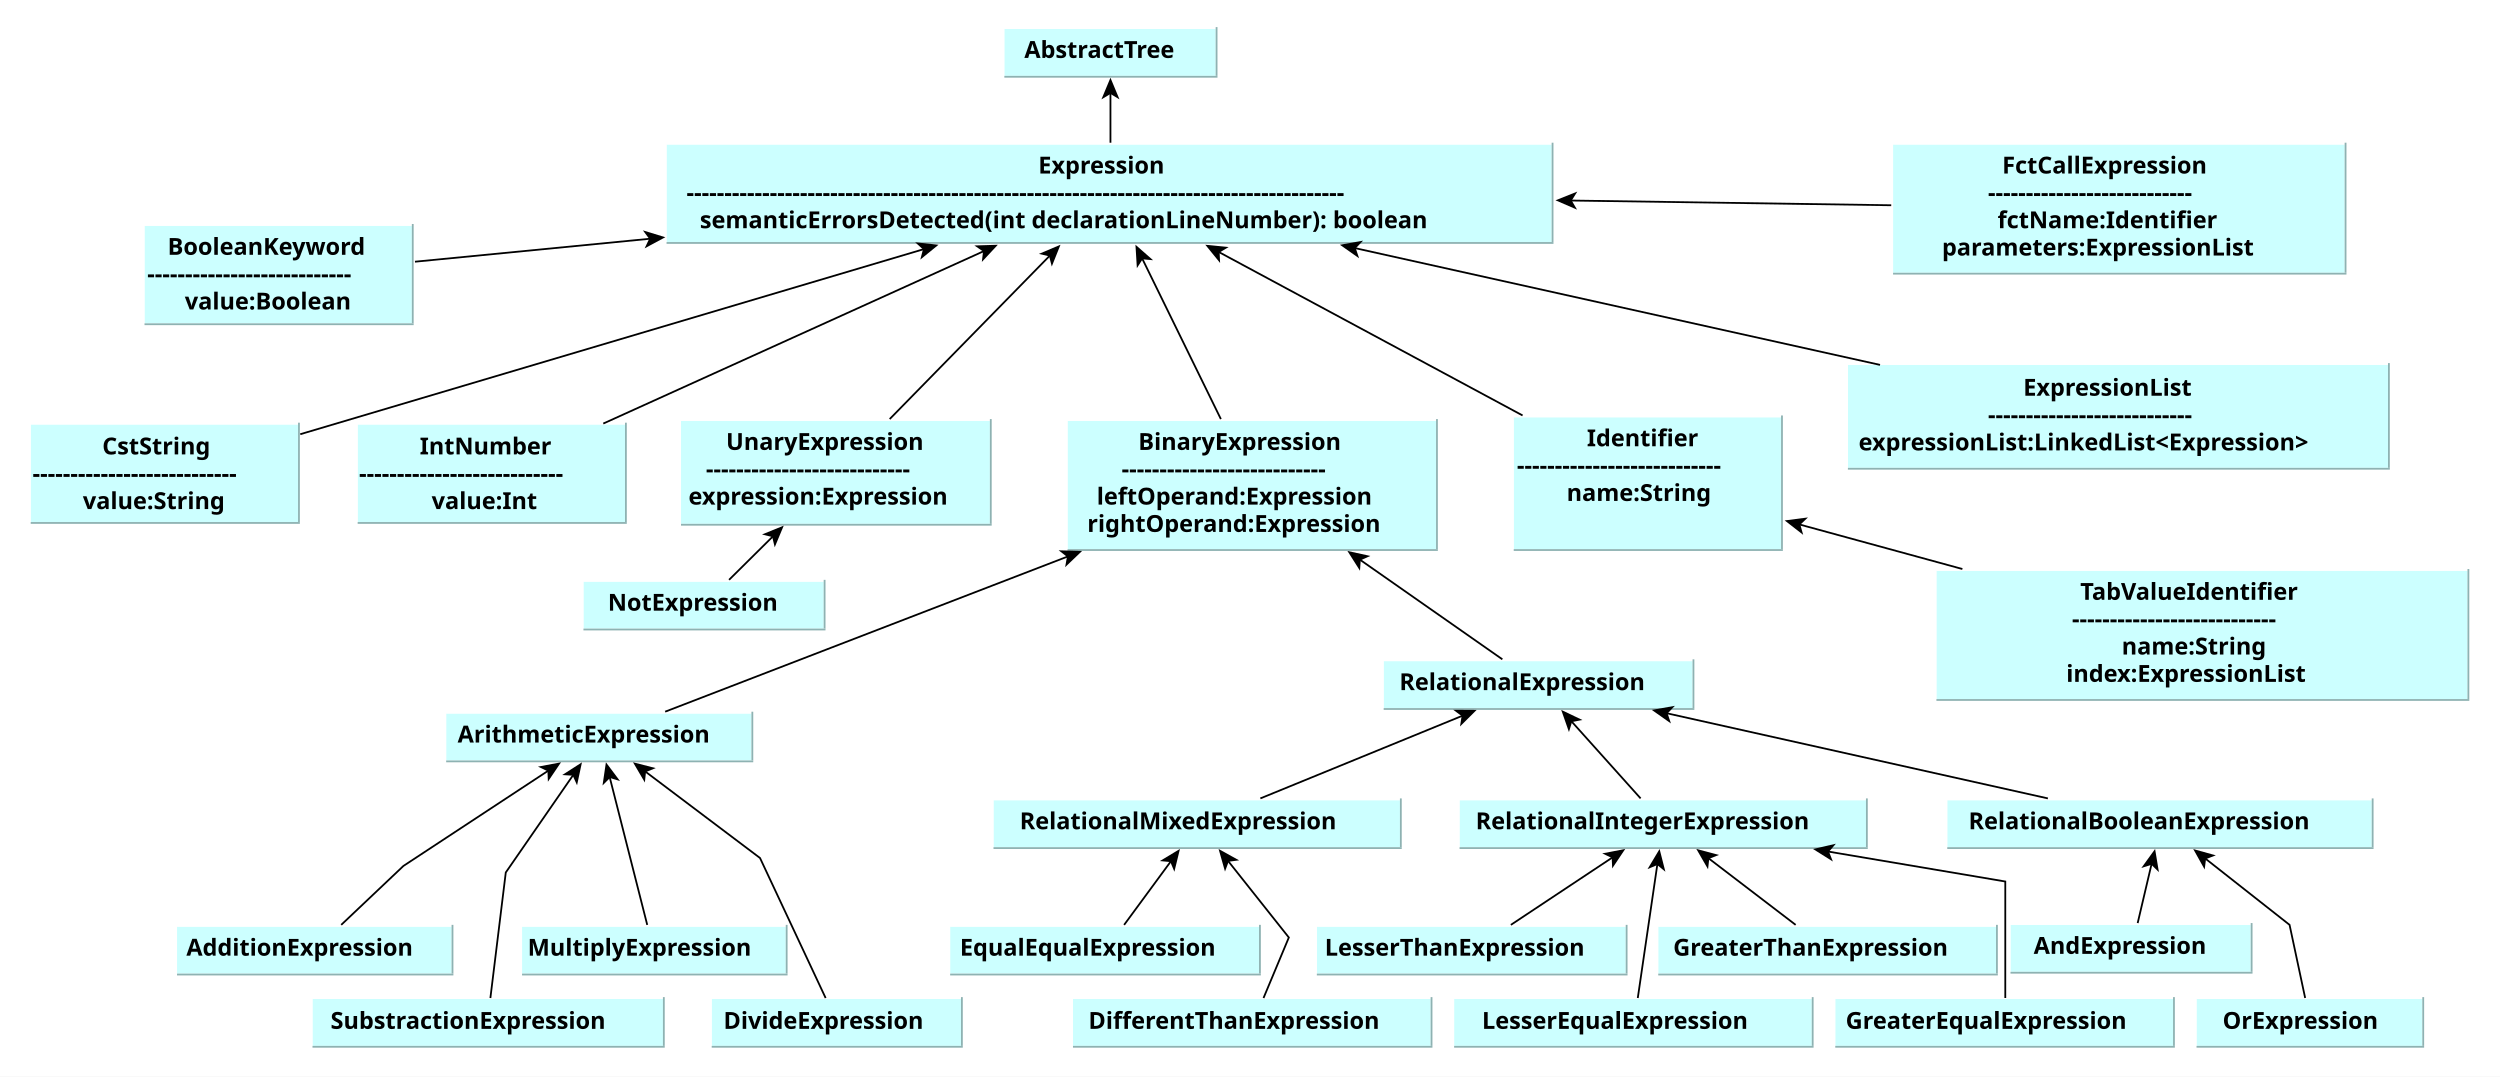
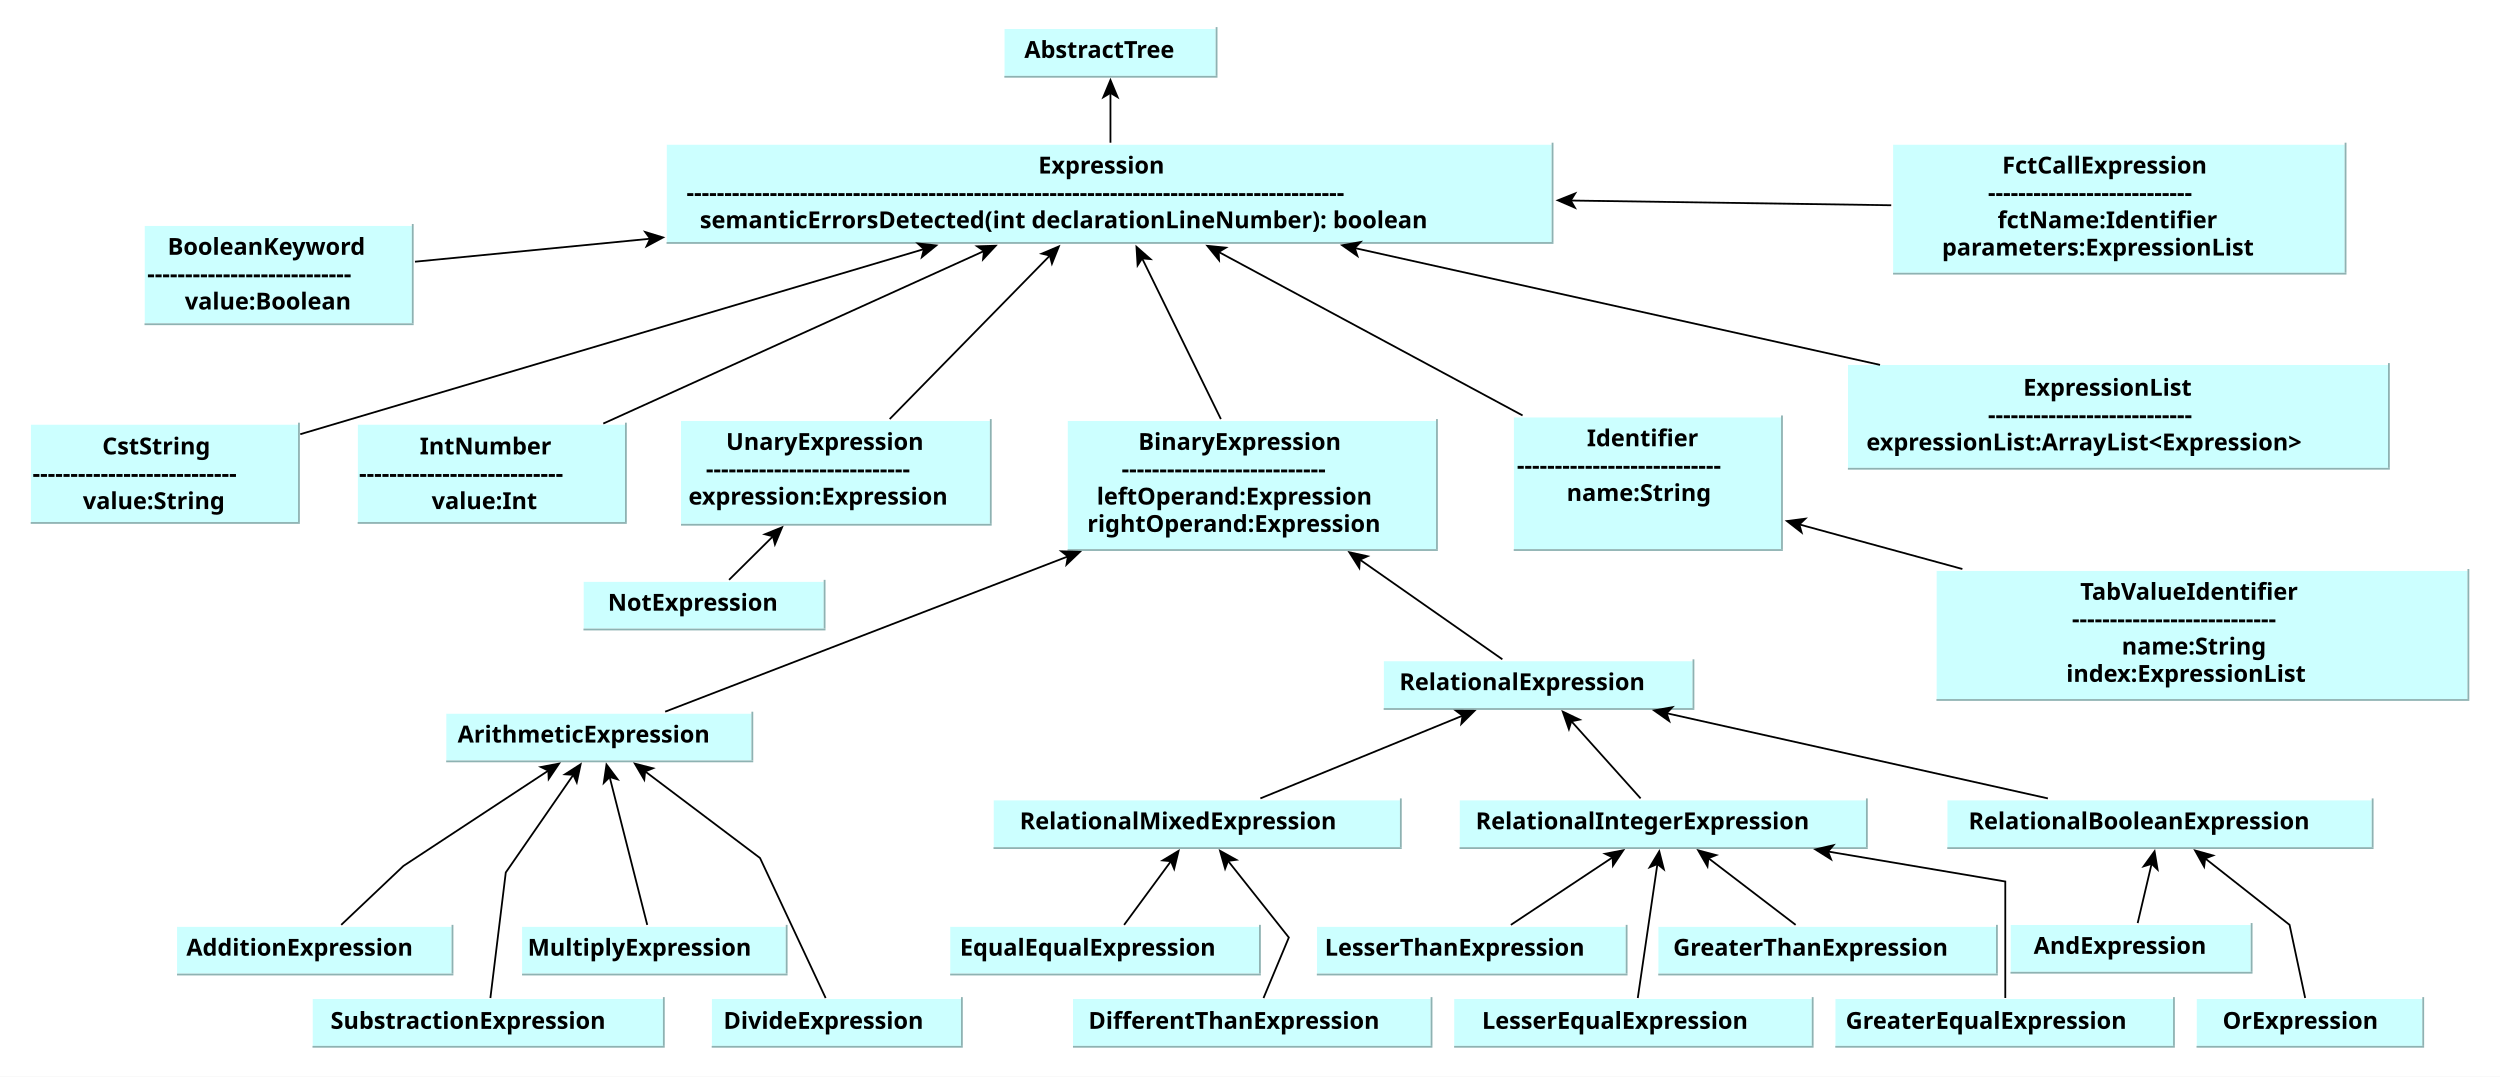
<svg xmlns="http://www.w3.org/2000/svg" fill-opacity="1" color-rendering="auto" color-interpolation="auto" text-rendering="auto" stroke="black" stroke-linecap="square" width="1384" stroke-miterlimit="10" shape-rendering="auto" stroke-opacity="1" fill="black" stroke-dasharray="none" font-weight="normal" stroke-width="1" height="596" font-family="'Dialog'" font-style="normal" stroke-linejoin="miter" font-size="12px" stroke-dashoffset="0" image-rendering="auto">
  <defs id="genericDefs" />
  <g>
    <defs id="defs1">
      <clipPath clipPathUnits="userSpaceOnUse" id="clipPath1">
        <path d="M0 0 L1384 0 L1384 596 L0 596 L0 0 Z" />
      </clipPath>
      <clipPath clipPathUnits="userSpaceOnUse" id="clipPath2">
        <path d="M-355 54 L1029 54 L1029 650 L-355 650 L-355 54 Z" />
      </clipPath>
      <clipPath clipPathUnits="userSpaceOnUse" id="clipPath3">
        <path d="M200 69 L200 97 L319 97 L319 69 Z" />
      </clipPath>
      <clipPath clipPathUnits="userSpaceOnUse" id="clipPath4">
        <path d="M13 133 L13 189 L505 189 L505 133 Z" />
      </clipPath>
      <clipPath clipPathUnits="userSpaceOnUse" id="clipPath5">
        <path d="M-158 288 L-158 344 L-8 344 L-8 288 Z" />
      </clipPath>
      <clipPath clipPathUnits="userSpaceOnUse" id="clipPath6">
        <path d="M-109 448 L-109 476 L62 476 L62 448 Z" />
      </clipPath>
      <clipPath clipPathUnits="userSpaceOnUse" id="clipPath7">
        <path d="M-258 566 L-258 594 L-104 594 L-104 566 Z" />
      </clipPath>
      <clipPath clipPathUnits="userSpaceOnUse" id="clipPath8">
        <path d="M-183 606 L-183 634 L13 634 L13 606 Z" />
      </clipPath>
      <clipPath clipPathUnits="userSpaceOnUse" id="clipPath9">
        <path d="M235 286 L235 359 L441 359 L441 286 Z" />
      </clipPath>
      <clipPath clipPathUnits="userSpaceOnUse" id="clipPath10">
        <path d="M482 284 L482 359 L632 359 L632 284 Z" />
      </clipPath>
      <clipPath clipPathUnits="userSpaceOnUse" id="clipPath11">
        <path d="M410 419 L410 447 L583 447 L583 419 Z" />
      </clipPath>
      <clipPath clipPathUnits="userSpaceOnUse" id="clipPath12">
        <path d="M-67 566 L-67 594 L81 594 L81 566 Z" />
      </clipPath>
      <clipPath clipPathUnits="userSpaceOnUse" id="clipPath13">
        <path d="M38 606 L38 634 L178 634 L178 606 Z" />
      </clipPath>
      <clipPath clipPathUnits="userSpaceOnUse" id="clipPath14">
        <path d="M170 566 L170 594 L343 594 L343 566 Z" />
      </clipPath>
      <clipPath clipPathUnits="userSpaceOnUse" id="clipPath15">
        <path d="M238 606 L238 634 L438 634 L438 606 Z" />
      </clipPath>
      <clipPath clipPathUnits="userSpaceOnUse" id="clipPath16">
        <path d="M373 566 L373 594 L546 594 L546 566 Z" />
      </clipPath>
      <clipPath clipPathUnits="userSpaceOnUse" id="clipPath17">
        <path d="M449 606 L449 634 L649 634 L649 606 Z" />
      </clipPath>
      <clipPath clipPathUnits="userSpaceOnUse" id="clipPath18">
        <path d="M562 566 L562 594 L751 594 L751 566 Z" />
      </clipPath>
      <clipPath clipPathUnits="userSpaceOnUse" id="clipPath19">
        <path d="M660 606 L660 634 L849 634 L849 606 Z" />
      </clipPath>
      <clipPath clipPathUnits="userSpaceOnUse" id="clipPath20">
        <path d="M21 286 L21 345 L194 345 L194 286 Z" />
      </clipPath>
      <clipPath clipPathUnits="userSpaceOnUse" id="clipPath21">
        <path d="M-33 375 L-33 403 L102 403 L102 375 Z" />
      </clipPath>
      <clipPath clipPathUnits="userSpaceOnUse" id="clipPath22">
        <path d="M757 565 L757 593 L892 593 L892 565 Z" />
      </clipPath>
      <clipPath clipPathUnits="userSpaceOnUse" id="clipPath23">
        <path d="M860 606 L860 634 L987 634 L987 606 Z" />
      </clipPath>
      <clipPath clipPathUnits="userSpaceOnUse" id="clipPath24">
        <path d="M-339 288 L-339 344 L-189 344 L-189 288 Z" />
      </clipPath>
      <clipPath clipPathUnits="userSpaceOnUse" id="clipPath25">
        <path d="M716 369 L716 442 L1012 442 L1012 369 Z" />
      </clipPath>
      <clipPath clipPathUnits="userSpaceOnUse" id="clipPath26">
        <path d="M667 255 L667 314 L968 314 L968 255 Z" />
      </clipPath>
      <clipPath clipPathUnits="userSpaceOnUse" id="clipPath27">
        <path d="M-276 178 L-276 234 L-126 234 L-126 178 Z" />
      </clipPath>
      <clipPath clipPathUnits="userSpaceOnUse" id="clipPath28">
        <path d="M692 133 L692 206 L944 206 L944 133 Z" />
      </clipPath>
      <clipPath clipPathUnits="userSpaceOnUse" id="clipPath29">
        <path d="M452 496 L452 524 L679 524 L679 496 Z" />
      </clipPath>
      <clipPath clipPathUnits="userSpaceOnUse" id="clipPath30">
        <path d="M194 496 L194 524 L421 524 L421 496 Z" />
      </clipPath>
      <clipPath clipPathUnits="userSpaceOnUse" id="clipPath31">
        <path d="M722 496 L722 524 L959 524 L959 496 Z" />
      </clipPath>
    </defs>
    <g fill="white" text-rendering="geometricPrecision" shape-rendering="geometricPrecision" transform="translate(355,-54)" stroke="white">
      <rect x="-355" width="1384" height="596" y="54" clip-path="url(#clipPath2)" stroke="none" />
    </g>
    <g fill="rgb(204,255,255)" text-rendering="geometricPrecision" shape-rendering="geometricPrecision" transform="matrix(1,0,0,1,355,-54)" stroke="rgb(204,255,255)">
      <rect x="201" width="117" height="26" y="70" clip-path="url(#clipPath2)" stroke="none" />
      <rect x="200" y="69" clip-path="url(#clipPath2)" fill="white" width="1" height="28" stroke="none" />
      <rect x="201" y="69" clip-path="url(#clipPath2)" fill="white" width="117" height="1" stroke="none" />
      <rect x="201" y="96" clip-path="url(#clipPath2)" fill="rgb(142,178,178)" width="118" height="1" stroke="none" />
      <rect x="318" y="69" clip-path="url(#clipPath2)" fill="rgb(142,178,178)" width="1" height="27" stroke="none" />
    </g>
    <g font-size="13px" stroke-linecap="butt" transform="matrix(1,0,0,1,355,-54)" text-rendering="geometricPrecision" font-family="sans-serif" shape-rendering="geometricPrecision" font-weight="bold" stroke-miterlimit="1.45">
      <text x="212.082" xml:space="preserve" y="86.067" clip-path="url(#clipPath3)" stroke="none">AbstractTree</text>
    </g>
    <g fill="rgb(204,255,255)" text-rendering="geometricPrecision" shape-rendering="geometricPrecision" transform="matrix(1,0,0,1,355,-54)" stroke="rgb(204,255,255)">
      <rect x="14" width="490" height="54" y="134" clip-path="url(#clipPath2)" stroke="none" />
      <rect x="13" y="133" clip-path="url(#clipPath2)" fill="white" width="1" height="56" stroke="none" />
      <rect x="14" y="133" clip-path="url(#clipPath2)" fill="white" width="490" height="1" stroke="none" />
      <rect x="14" y="188" clip-path="url(#clipPath2)" fill="rgb(142,178,178)" width="491" height="1" stroke="none" />
      <rect x="504" y="133" clip-path="url(#clipPath2)" fill="rgb(142,178,178)" width="1" height="55" stroke="none" />
    </g>
    <g font-size="13px" stroke-linecap="butt" transform="matrix(1,0,0,1,355,-54)" text-rendering="geometricPrecision" font-family="sans-serif" shape-rendering="geometricPrecision" font-weight="bold" stroke-miterlimit="1.45">
      <text x="219.792" xml:space="preserve" y="150.067" clip-path="url(#clipPath4)" stroke="none">Expression</text>
      <text x="25.045" xml:space="preserve" y="165.2" clip-path="url(#clipPath4)" stroke="none">---------------------------------------------------------------------------------------</text>
      <text x="32.44" xml:space="preserve" y="180.333" clip-path="url(#clipPath4)" stroke="none">semanticErrorsDetected(int declarationLineNumber): boolean</text>
    </g>
    <g fill="rgb(204,255,255)" text-rendering="geometricPrecision" shape-rendering="geometricPrecision" transform="matrix(1,0,0,1,355,-54)" stroke="rgb(204,255,255)">
      <rect x="-157" width="148" height="54" y="289" clip-path="url(#clipPath2)" stroke="none" />
      <rect x="-158" y="288" clip-path="url(#clipPath2)" fill="white" width="1" height="56" stroke="none" />
      <rect x="-157" y="288" clip-path="url(#clipPath2)" fill="white" width="148" height="1" stroke="none" />
      <rect x="-157" y="343" clip-path="url(#clipPath2)" fill="rgb(142,178,178)" width="149" height="1" stroke="none" />
      <rect x="-9" y="288" clip-path="url(#clipPath2)" fill="rgb(142,178,178)" width="1" height="55" stroke="none" />
    </g>
    <g font-size="13px" stroke-linecap="butt" transform="matrix(1,0,0,1,355,-54)" text-rendering="geometricPrecision" font-family="sans-serif" shape-rendering="geometricPrecision" font-weight="bold" stroke-miterlimit="1.45">
      <text x="-122.655" xml:space="preserve" y="305.567" clip-path="url(#clipPath5)" stroke="none">IntNumber</text>
      <text x="-156.234" xml:space="preserve" y="320.7" clip-path="url(#clipPath5)" stroke="none">---------------------------</text>
      <text x="-116.035" xml:space="preserve" y="335.832" clip-path="url(#clipPath5)" stroke="none">value:Int</text>
    </g>
    <g fill="rgb(204,255,255)" text-rendering="geometricPrecision" shape-rendering="geometricPrecision" transform="matrix(1,0,0,1,355,-54)" stroke="rgb(204,255,255)">
      <rect x="-108" width="169" height="26" y="449" clip-path="url(#clipPath2)" stroke="none" />
      <rect x="-109" y="448" clip-path="url(#clipPath2)" fill="white" width="1" height="28" stroke="none" />
      <rect x="-108" y="448" clip-path="url(#clipPath2)" fill="white" width="169" height="1" stroke="none" />
      <rect x="-108" y="475" clip-path="url(#clipPath2)" fill="rgb(142,178,178)" width="170" height="1" stroke="none" />
      <rect x="61" y="448" clip-path="url(#clipPath2)" fill="rgb(142,178,178)" width="1" height="27" stroke="none" />
    </g>
    <g font-size="13px" stroke-linecap="butt" transform="matrix(1,0,0,1,355,-54)" text-rendering="geometricPrecision" font-family="sans-serif" shape-rendering="geometricPrecision" font-weight="bold" stroke-miterlimit="1.45">
      <text x="-101.652" xml:space="preserve" y="465.067" clip-path="url(#clipPath6)" stroke="none">ArithmeticExpression</text>
    </g>
    <g fill="rgb(204,255,255)" text-rendering="geometricPrecision" shape-rendering="geometricPrecision" transform="matrix(1,0,0,1,355,-54)" stroke="rgb(204,255,255)">
      <rect x="-257" width="152" height="26" y="567" clip-path="url(#clipPath2)" stroke="none" />
      <rect x="-258" y="566" clip-path="url(#clipPath2)" fill="white" width="1" height="28" stroke="none" />
      <rect x="-257" y="566" clip-path="url(#clipPath2)" fill="white" width="152" height="1" stroke="none" />
      <rect x="-257" y="593" clip-path="url(#clipPath2)" fill="rgb(142,178,178)" width="153" height="1" stroke="none" />
      <rect x="-105" y="566" clip-path="url(#clipPath2)" fill="rgb(142,178,178)" width="1" height="27" stroke="none" />
    </g>
    <g font-size="13px" stroke-linecap="butt" transform="matrix(1,0,0,1,355,-54)" text-rendering="geometricPrecision" font-family="sans-serif" shape-rendering="geometricPrecision" font-weight="bold" stroke-miterlimit="1.45">
      <text x="-251.831" xml:space="preserve" y="583.067" clip-path="url(#clipPath7)" stroke="none">AdditionExpression</text>
    </g>
    <g fill="rgb(204,255,255)" text-rendering="geometricPrecision" shape-rendering="geometricPrecision" transform="matrix(1,0,0,1,355,-54)" stroke="rgb(204,255,255)">
      <rect x="-182" width="194" height="26" y="607" clip-path="url(#clipPath2)" stroke="none" />
      <rect x="-183" y="606" clip-path="url(#clipPath2)" fill="white" width="1" height="28" stroke="none" />
      <rect x="-182" y="606" clip-path="url(#clipPath2)" fill="white" width="194" height="1" stroke="none" />
      <rect x="-182" y="633" clip-path="url(#clipPath2)" fill="rgb(142,178,178)" width="195" height="1" stroke="none" />
      <rect x="12" y="606" clip-path="url(#clipPath2)" fill="rgb(142,178,178)" width="1" height="27" stroke="none" />
    </g>
    <g font-size="13px" stroke-linecap="butt" transform="matrix(1,0,0,1,355,-54)" text-rendering="geometricPrecision" font-family="sans-serif" shape-rendering="geometricPrecision" font-weight="bold" stroke-miterlimit="1.45">
      <text x="-172.009" xml:space="preserve" y="623.567" clip-path="url(#clipPath8)" stroke="none">SubstractionExpression</text>
    </g>
    <g fill="rgb(204,255,255)" text-rendering="geometricPrecision" shape-rendering="geometricPrecision" transform="matrix(1,0,0,1,355,-54)" stroke="rgb(204,255,255)">
      <rect x="236" width="204" height="71" y="287" clip-path="url(#clipPath2)" stroke="none" />
      <rect x="235" y="286" clip-path="url(#clipPath2)" fill="white" width="1" height="73" stroke="none" />
      <rect x="236" y="286" clip-path="url(#clipPath2)" fill="white" width="204" height="1" stroke="none" />
      <rect x="236" y="358" clip-path="url(#clipPath2)" fill="rgb(142,178,178)" width="205" height="1" stroke="none" />
      <rect x="440" y="286" clip-path="url(#clipPath2)" fill="rgb(142,178,178)" width="1" height="72" stroke="none" />
    </g>
    <g font-size="13px" stroke-linecap="butt" transform="matrix(1,0,0,1,355,-54)" text-rendering="geometricPrecision" font-family="sans-serif" shape-rendering="geometricPrecision" font-weight="bold" stroke-miterlimit="1.45">
      <text x="275.153" xml:space="preserve" y="303.067" clip-path="url(#clipPath9)" stroke="none">BinaryExpression</text>
      <text x="265.911" xml:space="preserve" y="318.2" clip-path="url(#clipPath9)" stroke="none">---------------------------</text>
      <text x="252.162" xml:space="preserve" y="333.332" clip-path="url(#clipPath9)" stroke="none">leftOperand:Expression</text>
      <text x="246.912" xml:space="preserve" y="348.465" clip-path="url(#clipPath9)" stroke="none">rightOperand:Expression</text>
    </g>
    <g fill="rgb(204,255,255)" text-rendering="geometricPrecision" shape-rendering="geometricPrecision" transform="matrix(1,0,0,1,355,-54)" stroke="rgb(204,255,255)">
      <rect x="483" width="148" height="73" y="285" clip-path="url(#clipPath2)" stroke="none" />
      <rect x="482" y="284" clip-path="url(#clipPath2)" fill="white" width="1" height="75" stroke="none" />
      <rect x="483" y="284" clip-path="url(#clipPath2)" fill="white" width="148" height="1" stroke="none" />
      <rect x="483" y="358" clip-path="url(#clipPath2)" fill="rgb(142,178,178)" width="149" height="1" stroke="none" />
      <rect x="631" y="284" clip-path="url(#clipPath2)" fill="rgb(142,178,178)" width="1" height="74" stroke="none" />
    </g>
    <g font-size="13px" stroke-linecap="butt" transform="matrix(1,0,0,1,355,-54)" text-rendering="geometricPrecision" font-family="sans-serif" shape-rendering="geometricPrecision" font-weight="bold" stroke-miterlimit="1.45">
      <text x="523.483" xml:space="preserve" y="301.067" clip-path="url(#clipPath10)" stroke="none">Identifier</text>
      <text x="484.756" xml:space="preserve" y="316.2" clip-path="url(#clipPath10)" stroke="none">---------------------------</text>
      <text x="512.298" xml:space="preserve" y="331.332" clip-path="url(#clipPath10)" stroke="none">name:String</text>
    </g>
    <g fill="rgb(204,255,255)" text-rendering="geometricPrecision" shape-rendering="geometricPrecision" transform="matrix(1,0,0,1,355,-54)" stroke="rgb(204,255,255)">
      <rect x="411" width="171" height="26" y="420" clip-path="url(#clipPath2)" stroke="none" />
      <rect x="410" y="419" clip-path="url(#clipPath2)" fill="white" width="1" height="28" stroke="none" />
      <rect x="411" y="419" clip-path="url(#clipPath2)" fill="white" width="171" height="1" stroke="none" />
      <rect x="411" y="446" clip-path="url(#clipPath2)" fill="rgb(142,178,178)" width="172" height="1" stroke="none" />
      <rect x="582" y="419" clip-path="url(#clipPath2)" fill="rgb(142,178,178)" width="1" height="27" stroke="none" />
    </g>
    <g font-size="13px" stroke-linecap="butt" transform="matrix(1,0,0,1,355,-54)" text-rendering="geometricPrecision" font-family="sans-serif" shape-rendering="geometricPrecision" font-weight="bold" stroke-miterlimit="1.45">
      <text x="419.696" xml:space="preserve" y="436.067" clip-path="url(#clipPath11)" stroke="none">RelationalExpression</text>
    </g>
    <g fill="rgb(204,255,255)" text-rendering="geometricPrecision" shape-rendering="geometricPrecision" transform="matrix(1,0,0,1,355,-54)" stroke="rgb(204,255,255)">
      <rect x="-66" width="146" height="26" y="567" clip-path="url(#clipPath2)" stroke="none" />
      <rect x="-67" y="566" clip-path="url(#clipPath2)" fill="white" width="1" height="28" stroke="none" />
      <rect x="-66" y="566" clip-path="url(#clipPath2)" fill="white" width="146" height="1" stroke="none" />
      <rect x="-66" y="593" clip-path="url(#clipPath2)" fill="rgb(142,178,178)" width="147" height="1" stroke="none" />
      <rect x="80" y="566" clip-path="url(#clipPath2)" fill="rgb(142,178,178)" width="1" height="27" stroke="none" />
    </g>
    <g font-size="13px" stroke-linecap="butt" transform="matrix(1,0,0,1,355,-54)" text-rendering="geometricPrecision" font-family="sans-serif" shape-rendering="geometricPrecision" font-weight="bold" stroke-miterlimit="1.45">
      <text x="-62.868" xml:space="preserve" y="583.067" clip-path="url(#clipPath12)" stroke="none">MultiplyExpression</text>
    </g>
    <g fill="rgb(204,255,255)" text-rendering="geometricPrecision" shape-rendering="geometricPrecision" transform="matrix(1,0,0,1,355,-54)" stroke="rgb(204,255,255)">
      <rect x="39" width="138" height="26" y="607" clip-path="url(#clipPath2)" stroke="none" />
      <rect x="38" y="606" clip-path="url(#clipPath2)" fill="white" width="1" height="28" stroke="none" />
      <rect x="39" y="606" clip-path="url(#clipPath2)" fill="white" width="138" height="1" stroke="none" />
      <rect x="39" y="633" clip-path="url(#clipPath2)" fill="rgb(142,178,178)" width="139" height="1" stroke="none" />
      <rect x="177" y="606" clip-path="url(#clipPath2)" fill="rgb(142,178,178)" width="1" height="27" stroke="none" />
    </g>
    <g font-size="13px" stroke-linecap="butt" transform="matrix(1,0,0,1,355,-54)" text-rendering="geometricPrecision" font-family="sans-serif" shape-rendering="geometricPrecision" font-weight="bold" stroke-miterlimit="1.45">
      <text x="45.522" xml:space="preserve" y="623.567" clip-path="url(#clipPath13)" stroke="none">DivideExpression</text>
    </g>
    <g fill="rgb(204,255,255)" text-rendering="geometricPrecision" shape-rendering="geometricPrecision" transform="matrix(1,0,0,1,355,-54)" stroke="rgb(204,255,255)">
      <rect x="171" width="171" height="26" y="567" clip-path="url(#clipPath2)" stroke="none" />
      <rect x="170" y="566" clip-path="url(#clipPath2)" fill="white" width="1" height="28" stroke="none" />
      <rect x="171" y="566" clip-path="url(#clipPath2)" fill="white" width="171" height="1" stroke="none" />
      <rect x="171" y="593" clip-path="url(#clipPath2)" fill="rgb(142,178,178)" width="172" height="1" stroke="none" />
      <rect x="342" y="566" clip-path="url(#clipPath2)" fill="rgb(142,178,178)" width="1" height="27" stroke="none" />
    </g>
    <g font-size="13px" stroke-linecap="butt" transform="matrix(1,0,0,1,355,-54)" text-rendering="geometricPrecision" font-family="sans-serif" shape-rendering="geometricPrecision" font-weight="bold" stroke-miterlimit="1.45">
      <text x="176.397" xml:space="preserve" y="583.067" clip-path="url(#clipPath14)" stroke="none">EqualEqualExpression</text>
    </g>
    <g fill="rgb(204,255,255)" text-rendering="geometricPrecision" shape-rendering="geometricPrecision" transform="matrix(1,0,0,1,355,-54)" stroke="rgb(204,255,255)">
      <rect x="239" width="198" height="26" y="607" clip-path="url(#clipPath2)" stroke="none" />
      <rect x="238" y="606" clip-path="url(#clipPath2)" fill="white" width="1" height="28" stroke="none" />
      <rect x="239" y="606" clip-path="url(#clipPath2)" fill="white" width="198" height="1" stroke="none" />
      <rect x="239" y="633" clip-path="url(#clipPath2)" fill="rgb(142,178,178)" width="199" height="1" stroke="none" />
      <rect x="437" y="606" clip-path="url(#clipPath2)" fill="rgb(142,178,178)" width="1" height="27" stroke="none" />
    </g>
    <g font-size="13px" stroke-linecap="butt" transform="matrix(1,0,0,1,355,-54)" text-rendering="geometricPrecision" font-family="sans-serif" shape-rendering="geometricPrecision" font-weight="bold" stroke-miterlimit="1.45">
      <text x="247.555" xml:space="preserve" y="623.567" clip-path="url(#clipPath15)" stroke="none">DifferentThanExpression</text>
    </g>
    <g fill="rgb(204,255,255)" text-rendering="geometricPrecision" shape-rendering="geometricPrecision" transform="matrix(1,0,0,1,355,-54)" stroke="rgb(204,255,255)">
      <rect x="374" width="171" height="26" y="567" clip-path="url(#clipPath2)" stroke="none" />
      <rect x="373" y="566" clip-path="url(#clipPath2)" fill="white" width="1" height="28" stroke="none" />
      <rect x="374" y="566" clip-path="url(#clipPath2)" fill="white" width="171" height="1" stroke="none" />
      <rect x="374" y="593" clip-path="url(#clipPath2)" fill="rgb(142,178,178)" width="172" height="1" stroke="none" />
      <rect x="545" y="566" clip-path="url(#clipPath2)" fill="rgb(142,178,178)" width="1" height="27" stroke="none" />
    </g>
    <g font-size="13px" stroke-linecap="butt" transform="matrix(1,0,0,1,355,-54)" text-rendering="geometricPrecision" font-family="sans-serif" shape-rendering="geometricPrecision" font-weight="bold" stroke-miterlimit="1.45">
      <text x="378.389" xml:space="preserve" y="583.067" clip-path="url(#clipPath16)" stroke="none">LesserThanExpression</text>
    </g>
    <g fill="rgb(204,255,255)" text-rendering="geometricPrecision" shape-rendering="geometricPrecision" transform="matrix(1,0,0,1,355,-54)" stroke="rgb(204,255,255)">
      <rect x="450" width="198" height="26" y="607" clip-path="url(#clipPath2)" stroke="none" />
      <rect x="449" y="606" clip-path="url(#clipPath2)" fill="white" width="1" height="28" stroke="none" />
      <rect x="450" y="606" clip-path="url(#clipPath2)" fill="white" width="198" height="1" stroke="none" />
      <rect x="450" y="633" clip-path="url(#clipPath2)" fill="rgb(142,178,178)" width="199" height="1" stroke="none" />
      <rect x="648" y="606" clip-path="url(#clipPath2)" fill="rgb(142,178,178)" width="1" height="27" stroke="none" />
    </g>
    <g font-size="13px" stroke-linecap="butt" transform="matrix(1,0,0,1,355,-54)" text-rendering="geometricPrecision" font-family="sans-serif" shape-rendering="geometricPrecision" font-weight="bold" stroke-miterlimit="1.45">
      <text x="465.43" xml:space="preserve" y="623.567" clip-path="url(#clipPath17)" stroke="none">LesserEqualExpression</text>
    </g>
    <g fill="rgb(204,255,255)" text-rendering="geometricPrecision" shape-rendering="geometricPrecision" transform="matrix(1,0,0,1,355,-54)" stroke="rgb(204,255,255)">
      <rect x="563" width="187" height="26" y="567" clip-path="url(#clipPath2)" stroke="none" />
      <rect x="562" y="566" clip-path="url(#clipPath2)" fill="white" width="1" height="28" stroke="none" />
      <rect x="563" y="566" clip-path="url(#clipPath2)" fill="white" width="187" height="1" stroke="none" />
      <rect x="563" y="593" clip-path="url(#clipPath2)" fill="rgb(142,178,178)" width="188" height="1" stroke="none" />
      <rect x="750" y="566" clip-path="url(#clipPath2)" fill="rgb(142,178,178)" width="1" height="27" stroke="none" />
    </g>
    <g font-size="13px" stroke-linecap="butt" transform="matrix(1,0,0,1,355,-54)" text-rendering="geometricPrecision" font-family="sans-serif" shape-rendering="geometricPrecision" font-weight="bold" stroke-miterlimit="1.45">
      <text x="571.285" xml:space="preserve" y="583.067" clip-path="url(#clipPath18)" stroke="none">GreaterThanExpression</text>
    </g>
    <g fill="rgb(204,255,255)" text-rendering="geometricPrecision" shape-rendering="geometricPrecision" transform="matrix(1,0,0,1,355,-54)" stroke="rgb(204,255,255)">
      <rect x="661" width="187" height="26" y="607" clip-path="url(#clipPath2)" stroke="none" />
      <rect x="660" y="606" clip-path="url(#clipPath2)" fill="white" width="1" height="28" stroke="none" />
      <rect x="661" y="606" clip-path="url(#clipPath2)" fill="white" width="187" height="1" stroke="none" />
      <rect x="661" y="633" clip-path="url(#clipPath2)" fill="rgb(142,178,178)" width="188" height="1" stroke="none" />
      <rect x="848" y="606" clip-path="url(#clipPath2)" fill="rgb(142,178,178)" width="1" height="27" stroke="none" />
    </g>
    <g font-size="13px" stroke-linecap="butt" transform="matrix(1,0,0,1,355,-54)" text-rendering="geometricPrecision" font-family="sans-serif" shape-rendering="geometricPrecision" font-weight="bold" stroke-miterlimit="1.45">
      <text x="666.775" xml:space="preserve" y="623.567" clip-path="url(#clipPath19)" stroke="none">GreaterEqualExpression</text>
    </g>
    <g fill="rgb(204,255,255)" text-rendering="geometricPrecision" shape-rendering="geometricPrecision" transform="matrix(1,0,0,1,355,-54)" stroke="rgb(204,255,255)">
      <rect x="22" width="171" height="57" y="287" clip-path="url(#clipPath2)" stroke="none" />
      <rect x="21" y="286" clip-path="url(#clipPath2)" fill="white" width="1" height="59" stroke="none" />
      <rect x="22" y="286" clip-path="url(#clipPath2)" fill="white" width="171" height="1" stroke="none" />
      <rect x="22" y="344" clip-path="url(#clipPath2)" fill="rgb(142,178,178)" width="172" height="1" stroke="none" />
      <rect x="193" y="286" clip-path="url(#clipPath2)" fill="rgb(142,178,178)" width="1" height="58" stroke="none" />
    </g>
    <g font-size="13px" stroke-linecap="butt" transform="matrix(1,0,0,1,355,-54)" text-rendering="geometricPrecision" font-family="sans-serif" shape-rendering="geometricPrecision" font-weight="bold" stroke-miterlimit="1.45">
      <text x="46.937" xml:space="preserve" y="303.067" clip-path="url(#clipPath20)" stroke="none">UnaryExpression</text>
      <text x="35.791" xml:space="preserve" y="318.2" clip-path="url(#clipPath20)" stroke="none">---------------------------</text>
      <text x="26.145" xml:space="preserve" y="333.332" clip-path="url(#clipPath20)" stroke="none">expression:Expression</text>
    </g>
    <g fill="rgb(204,255,255)" text-rendering="geometricPrecision" shape-rendering="geometricPrecision" transform="matrix(1,0,0,1,355,-54)" stroke="rgb(204,255,255)">
      <rect x="-32" width="133" height="26" y="376" clip-path="url(#clipPath2)" stroke="none" />
      <rect x="-33" y="375" clip-path="url(#clipPath2)" fill="white" width="1" height="28" stroke="none" />
      <rect x="-32" y="375" clip-path="url(#clipPath2)" fill="white" width="133" height="1" stroke="none" />
      <rect x="-32" y="402" clip-path="url(#clipPath2)" fill="rgb(142,178,178)" width="134" height="1" stroke="none" />
      <rect x="101" y="375" clip-path="url(#clipPath2)" fill="rgb(142,178,178)" width="1" height="27" stroke="none" />
    </g>
    <g font-size="13px" stroke-linecap="butt" transform="matrix(1,0,0,1,355,-54)" text-rendering="geometricPrecision" font-family="sans-serif" shape-rendering="geometricPrecision" font-weight="bold" stroke-miterlimit="1.45">
      <text x="-18.496" xml:space="preserve" y="392.067" clip-path="url(#clipPath21)" stroke="none">NotExpression</text>
    </g>
    <g fill="rgb(204,255,255)" text-rendering="geometricPrecision" shape-rendering="geometricPrecision" transform="matrix(1,0,0,1,355,-54)" stroke="rgb(204,255,255)">
      <rect x="758" width="133" height="26" y="566" clip-path="url(#clipPath2)" stroke="none" />
      <rect x="757" y="565" clip-path="url(#clipPath2)" fill="white" width="1" height="28" stroke="none" />
      <rect x="758" y="565" clip-path="url(#clipPath2)" fill="white" width="133" height="1" stroke="none" />
      <rect x="758" y="592" clip-path="url(#clipPath2)" fill="rgb(142,178,178)" width="134" height="1" stroke="none" />
      <rect x="891" y="565" clip-path="url(#clipPath2)" fill="rgb(142,178,178)" width="1" height="27" stroke="none" />
    </g>
    <g font-size="13px" stroke-linecap="butt" transform="matrix(1,0,0,1,355,-54)" text-rendering="geometricPrecision" font-family="sans-serif" shape-rendering="geometricPrecision" font-weight="bold" stroke-miterlimit="1.45">
      <text x="770.856" xml:space="preserve" y="582.067" clip-path="url(#clipPath22)" stroke="none">AndExpression</text>
    </g>
    <g fill="rgb(204,255,255)" text-rendering="geometricPrecision" shape-rendering="geometricPrecision" transform="matrix(1,0,0,1,355,-54)" stroke="rgb(204,255,255)">
      <rect x="861" width="125" height="26" y="607" clip-path="url(#clipPath2)" stroke="none" />
      <rect x="860" y="606" clip-path="url(#clipPath2)" fill="white" width="1" height="28" stroke="none" />
      <rect x="861" y="606" clip-path="url(#clipPath2)" fill="white" width="125" height="1" stroke="none" />
      <rect x="861" y="633" clip-path="url(#clipPath2)" fill="rgb(142,178,178)" width="126" height="1" stroke="none" />
      <rect x="986" y="606" clip-path="url(#clipPath2)" fill="rgb(142,178,178)" width="1" height="27" stroke="none" />
    </g>
    <g font-size="13px" stroke-linecap="butt" transform="matrix(1,0,0,1,355,-54)" text-rendering="geometricPrecision" font-family="sans-serif" shape-rendering="geometricPrecision" font-weight="bold" stroke-miterlimit="1.45">
      <text x="875.435" xml:space="preserve" y="623.567" clip-path="url(#clipPath23)" stroke="none">OrExpression</text>
    </g>
    <g fill="rgb(204,255,255)" text-rendering="geometricPrecision" shape-rendering="geometricPrecision" transform="matrix(1,0,0,1,355,-54)" stroke="rgb(204,255,255)">
      <rect x="-338" width="148" height="54" y="289" clip-path="url(#clipPath2)" stroke="none" />
      <rect x="-339" y="288" clip-path="url(#clipPath2)" fill="white" width="1" height="56" stroke="none" />
      <rect x="-338" y="288" clip-path="url(#clipPath2)" fill="white" width="148" height="1" stroke="none" />
      <rect x="-338" y="343" clip-path="url(#clipPath2)" fill="rgb(142,178,178)" width="149" height="1" stroke="none" />
      <rect x="-190" y="288" clip-path="url(#clipPath2)" fill="rgb(142,178,178)" width="1" height="55" stroke="none" />
    </g>
    <g font-size="13px" stroke-linecap="butt" transform="matrix(1,0,0,1,355,-54)" text-rendering="geometricPrecision" font-family="sans-serif" shape-rendering="geometricPrecision" font-weight="bold" stroke-miterlimit="1.45">
      <text x="-298.394" xml:space="preserve" y="305.567" clip-path="url(#clipPath24)" stroke="none">CstString</text>
      <text x="-336.984" xml:space="preserve" y="320.7" clip-path="url(#clipPath24)" stroke="none">---------------------------</text>
      <text x="-309.134" xml:space="preserve" y="335.832" clip-path="url(#clipPath24)" stroke="none">value:String</text>
    </g>
    <g fill="rgb(204,255,255)" text-rendering="geometricPrecision" shape-rendering="geometricPrecision" transform="matrix(1,0,0,1,355,-54)" stroke="rgb(204,255,255)">
      <rect x="717" width="294" height="71" y="370" clip-path="url(#clipPath2)" stroke="none" />
      <rect x="716" y="369" clip-path="url(#clipPath2)" fill="white" width="1" height="73" stroke="none" />
      <rect x="717" y="369" clip-path="url(#clipPath2)" fill="white" width="294" height="1" stroke="none" />
      <rect x="717" y="441" clip-path="url(#clipPath2)" fill="rgb(142,178,178)" width="295" height="1" stroke="none" />
      <rect x="1011" y="369" clip-path="url(#clipPath2)" fill="rgb(142,178,178)" width="1" height="72" stroke="none" />
    </g>
    <g font-size="13px" stroke-linecap="butt" transform="matrix(1,0,0,1,355,-54)" text-rendering="geometricPrecision" font-family="sans-serif" shape-rendering="geometricPrecision" font-weight="bold" stroke-miterlimit="1.45">
      <text x="796.609" xml:space="preserve" y="386.067" clip-path="url(#clipPath25)" stroke="none">TabValueIdentifier</text>
      <text x="792.036" xml:space="preserve" y="401.2" clip-path="url(#clipPath25)" stroke="none">---------------------------</text>
      <text x="819.578" xml:space="preserve" y="416.332" clip-path="url(#clipPath25)" stroke="none">name:String</text>
      <text x="788.862" xml:space="preserve" y="431.465" clip-path="url(#clipPath25)" stroke="none">index:ExpressionList</text>
    </g>
    <g fill="rgb(204,255,255)" text-rendering="geometricPrecision" shape-rendering="geometricPrecision" transform="matrix(1,0,0,1,355,-54)" stroke="rgb(204,255,255)">
      <rect x="668" width="299" height="57" y="256" clip-path="url(#clipPath2)" stroke="none" />
      <rect x="667" y="255" clip-path="url(#clipPath2)" fill="white" width="1" height="59" stroke="none" />
      <rect x="668" y="255" clip-path="url(#clipPath2)" fill="white" width="299" height="1" stroke="none" />
      <rect x="668" y="313" clip-path="url(#clipPath2)" fill="rgb(142,178,178)" width="300" height="1" stroke="none" />
      <rect x="967" y="255" clip-path="url(#clipPath2)" fill="rgb(142,178,178)" width="1" height="58" stroke="none" />
    </g>
    <g font-size="13px" stroke-linecap="butt" transform="matrix(1,0,0,1,355,-54)" text-rendering="geometricPrecision" font-family="sans-serif" shape-rendering="geometricPrecision" font-weight="bold" stroke-miterlimit="1.45">
      <text x="765.071" xml:space="preserve" y="273.067" clip-path="url(#clipPath26)" stroke="none">ExpressionList</text>
      <text x="745.536" xml:space="preserve" y="288.2" clip-path="url(#clipPath26)" stroke="none">---------------------------</text>
-       <text x="673.925" xml:space="preserve" y="303.332" clip-path="url(#clipPath26)" stroke="none">expressionList:LinkedList&lt;Expression&gt;</text>
+       <text x="678.241" xml:space="preserve" y="303.332" clip-path="url(#clipPath26)" stroke="none">expressionList:ArrayList&lt;Expression&gt;</text>
    </g>
    <g fill="rgb(204,255,255)" text-rendering="geometricPrecision" shape-rendering="geometricPrecision" transform="matrix(1,0,0,1,355,-54)" stroke="rgb(204,255,255)">
      <rect x="-275" width="148" height="54" y="179" clip-path="url(#clipPath2)" stroke="none" />
      <rect x="-276" y="178" clip-path="url(#clipPath2)" fill="white" width="1" height="56" stroke="none" />
      <rect x="-275" y="178" clip-path="url(#clipPath2)" fill="white" width="148" height="1" stroke="none" />
      <rect x="-275" y="233" clip-path="url(#clipPath2)" fill="rgb(142,178,178)" width="149" height="1" stroke="none" />
      <rect x="-127" y="178" clip-path="url(#clipPath2)" fill="rgb(142,178,178)" width="1" height="55" stroke="none" />
    </g>
    <g font-size="13px" stroke-linecap="butt" transform="matrix(1,0,0,1,355,-54)" text-rendering="geometricPrecision" font-family="sans-serif" shape-rendering="geometricPrecision" font-weight="bold" stroke-miterlimit="1.45">
      <text x="-262.212" xml:space="preserve" y="195.067" clip-path="url(#clipPath27)" stroke="none">BooleanKeyword</text>
      <text x="-273.504" xml:space="preserve" y="210.2" clip-path="url(#clipPath27)" stroke="none">---------------------------</text>
      <text x="-252.687" xml:space="preserve" y="225.333" clip-path="url(#clipPath27)" stroke="none">value:Boolean</text>
    </g>
    <g fill="rgb(204,255,255)" text-rendering="geometricPrecision" shape-rendering="geometricPrecision" transform="matrix(1,0,0,1,355,-54)" stroke="rgb(204,255,255)">
      <rect x="693" width="250" height="71" y="134" clip-path="url(#clipPath2)" stroke="none" />
      <rect x="692" y="133" clip-path="url(#clipPath2)" fill="white" width="1" height="73" stroke="none" />
      <rect x="693" y="133" clip-path="url(#clipPath2)" fill="white" width="250" height="1" stroke="none" />
      <rect x="693" y="205" clip-path="url(#clipPath2)" fill="rgb(142,178,178)" width="251" height="1" stroke="none" />
      <rect x="943" y="133" clip-path="url(#clipPath2)" fill="rgb(142,178,178)" width="1" height="72" stroke="none" />
    </g>
    <g font-size="13px" stroke-linecap="butt" transform="matrix(1,0,0,1,355,-54)" text-rendering="geometricPrecision" font-family="sans-serif" shape-rendering="geometricPrecision" font-weight="bold" stroke-miterlimit="1.45">
      <text x="753.404" xml:space="preserve" y="150.067" clip-path="url(#clipPath28)" stroke="none">FctCallExpression</text>
      <text x="745.536" xml:space="preserve" y="165.2" clip-path="url(#clipPath28)" stroke="none">---------------------------</text>
      <text x="750.868" xml:space="preserve" y="180.333" clip-path="url(#clipPath28)" stroke="none">fctName:Identifier</text>
      <text x="720.069" xml:space="preserve" y="195.465" clip-path="url(#clipPath28)" stroke="none">parameters:ExpressionList</text>
    </g>
    <g fill="rgb(204,255,255)" text-rendering="geometricPrecision" shape-rendering="geometricPrecision" transform="matrix(1,0,0,1,355,-54)" stroke="rgb(204,255,255)">
      <rect x="453" width="225" height="26" y="497" clip-path="url(#clipPath2)" stroke="none" />
      <rect x="452" y="496" clip-path="url(#clipPath2)" fill="white" width="1" height="28" stroke="none" />
      <rect x="453" y="496" clip-path="url(#clipPath2)" fill="white" width="225" height="1" stroke="none" />
      <rect x="453" y="523" clip-path="url(#clipPath2)" fill="rgb(142,178,178)" width="226" height="1" stroke="none" />
      <rect x="678" y="496" clip-path="url(#clipPath2)" fill="rgb(142,178,178)" width="1" height="27" stroke="none" />
    </g>
    <g font-size="13px" stroke-linecap="butt" transform="matrix(1,0,0,1,355,-54)" text-rendering="geometricPrecision" font-family="sans-serif" shape-rendering="geometricPrecision" font-weight="bold" stroke-miterlimit="1.45">
      <text x="461.943" xml:space="preserve" y="513.067" clip-path="url(#clipPath29)" stroke="none">RelationalIntegerExpression</text>
    </g>
    <g fill="rgb(204,255,255)" text-rendering="geometricPrecision" shape-rendering="geometricPrecision" transform="matrix(1,0,0,1,355,-54)" stroke="rgb(204,255,255)">
      <rect x="195" width="225" height="26" y="497" clip-path="url(#clipPath2)" stroke="none" />
      <rect x="194" y="496" clip-path="url(#clipPath2)" fill="white" width="1" height="28" stroke="none" />
      <rect x="195" y="496" clip-path="url(#clipPath2)" fill="white" width="225" height="1" stroke="none" />
      <rect x="195" y="523" clip-path="url(#clipPath2)" fill="rgb(142,178,178)" width="226" height="1" stroke="none" />
      <rect x="420" y="496" clip-path="url(#clipPath2)" fill="rgb(142,178,178)" width="1" height="27" stroke="none" />
    </g>
    <g font-size="13px" stroke-linecap="butt" transform="matrix(1,0,0,1,355,-54)" text-rendering="geometricPrecision" font-family="sans-serif" shape-rendering="geometricPrecision" font-weight="bold" stroke-miterlimit="1.45">
      <text x="209.521" xml:space="preserve" y="513.067" clip-path="url(#clipPath30)" stroke="none">RelationalMixedExpression</text>
    </g>
    <g fill="rgb(204,255,255)" text-rendering="geometricPrecision" shape-rendering="geometricPrecision" transform="matrix(1,0,0,1,355,-54)" stroke="rgb(204,255,255)">
      <rect x="723" width="235" height="26" y="497" clip-path="url(#clipPath2)" stroke="none" />
      <rect x="722" y="496" clip-path="url(#clipPath2)" fill="white" width="1" height="28" stroke="none" />
      <rect x="723" y="496" clip-path="url(#clipPath2)" fill="white" width="235" height="1" stroke="none" />
      <rect x="723" y="523" clip-path="url(#clipPath2)" fill="rgb(142,178,178)" width="236" height="1" stroke="none" />
      <rect x="958" y="496" clip-path="url(#clipPath2)" fill="rgb(142,178,178)" width="1" height="27" stroke="none" />
    </g>
    <g font-size="13px" stroke-linecap="butt" transform="matrix(1,0,0,1,355,-54)" text-rendering="geometricPrecision" font-family="sans-serif" shape-rendering="geometricPrecision" font-weight="bold" stroke-miterlimit="1.45">
      <text x="734.785" xml:space="preserve" y="513.067" clip-path="url(#clipPath31)" stroke="none">RelationalBooleanExpression</text>
      <path fill="none" d="M259.75 133.014 L259.75 105.018" clip-path="url(#clipPath2)" />
      <path d="M259.75 97.018 L254.75 109.018 L259.75 106.018 L264.75 109.018 Z" stroke="none" clip-path="url(#clipPath2)" />
      <path fill="none" d="M-21.024 288.486 L190.119 192.804" clip-path="url(#clipPath2)" />
      <path d="M197.405 189.502 L184.411 189.901 L189.208 193.217 L188.539 199.01 Z" stroke="none" clip-path="url(#clipPath2)" />
      <path fill="none" d="M-166.101 566.001 L-131.664 533.384 L-51.087 480.39" clip-path="url(#clipPath2)" />
      <path d="M-44.404 475.995 L-57.177 478.411 L-51.923 480.94 L-51.682 486.766 Z" stroke="none" clip-path="url(#clipPath2)" />
      <path fill="none" d="M-83.525 606.515 L-75 537 L-37.377 482.605" clip-path="url(#clipPath2)" />
      <path d="M-32.826 476.026 L-43.765 483.051 L-37.946 483.428 L-35.54 488.739 Z" stroke="none" clip-path="url(#clipPath2)" />
      <path fill="none" d="M13.23 447.985 L236.594 361.88" clip-path="url(#clipPath2)" />
      <path d="M244.058 359.003 L231.063 358.654 L235.661 362.24 L234.66 367.985 Z" stroke="none" clip-path="url(#clipPath2)" />
      <path fill="none" d="M320.871 286.006 L277.102 196.669" clip-path="url(#clipPath2)" />
      <path d="M273.583 189.485 L274.372 202.461 L277.542 197.567 L283.352 198.061 Z" stroke="none" clip-path="url(#clipPath2)" />
      <path fill="none" d="M487.897 284 L319.292 193.286" clip-path="url(#clipPath2)" />
      <path d="M312.247 189.495 L320.446 199.584 L320.173 193.759 L325.184 190.778 Z" stroke="none" clip-path="url(#clipPath2)" />
      <path fill="none" d="M476.708 418.999 L397.478 363.579" clip-path="url(#clipPath2)" />
      <path d="M390.922 358.993 L397.889 369.969 L398.297 364.152 L403.621 361.774 Z" stroke="none" clip-path="url(#clipPath2)" />
      <path fill="none" d="M3.316 566.028 L-17.597 483.747" clip-path="url(#clipPath2)" />
      <path d="M-19.568 475.994 L-21.458 488.856 L-17.351 484.717 L-11.766 486.392 Z" stroke="none" clip-path="url(#clipPath2)" />
      <path fill="none" d="M102.077 606.516 L65.75 529 L1.815 480.801" clip-path="url(#clipPath2)" />
      <path d="M-4.573 475.986 L1.999 487.202 L2.613 481.403 L8.019 479.217 Z" stroke="none" clip-path="url(#clipPath2)" />
      <path fill="none" d="M137.537 285.994 L226.492 195.196" clip-path="url(#clipPath2)" />
      <path d="M232.091 189.482 L220.121 194.555 L225.792 195.911 L227.265 201.553 Z" stroke="none" clip-path="url(#clipPath2)" />
      <path fill="none" d="M48.614 374.986 L73.204 350.613" clip-path="url(#clipPath2)" />
      <path d="M78.886 344.981 L66.843 349.878 L72.494 351.317 L73.883 356.98 Z" stroke="none" clip-path="url(#clipPath2)" />
      <path fill="none" d="M-188.778 294.38 L156.894 191.779" clip-path="url(#clipPath2)" />
      <path d="M164.564 189.503 L151.637 188.124 L155.936 192.064 L154.483 197.711 Z" stroke="none" clip-path="url(#clipPath2)" />
      <path fill="none" d="M731.378 369.006 L640.705 344.22" clip-path="url(#clipPath2)" />
      <path d="M632.989 342.11 L643.245 350.097 L641.67 344.483 L645.882 340.451 Z" stroke="none" clip-path="url(#clipPath2)" />
      <path fill="none" d="M685.777 256.007 L394.582 191.239" clip-path="url(#clipPath2)" />
      <path d="M386.773 189.502 L397.401 196.989 L395.558 191.457 L399.572 187.227 Z" stroke="none" clip-path="url(#clipPath2)" />
      <path fill="none" d="M-125.269 198.881 L5.37 186.113" clip-path="url(#clipPath2)" />
      <path d="M13.332 185.334 L0.903 181.525 L4.375 186.21 L1.876 191.478 Z" stroke="none" clip-path="url(#clipPath2)" />
      <path fill="none" d="M691.982 167.633 L514.125 165.007" clip-path="url(#clipPath2)" />
      <path d="M506.125 164.889 L518.05 170.065 L515.124 165.022 L518.198 160.066 Z" stroke="none" clip-path="url(#clipPath2)" />
      <path fill="none" d="M481.415 566.003 L538.079 528.397" clip-path="url(#clipPath2)" />
      <path d="M544.745 523.973 L531.982 526.443 L537.246 528.95 L537.511 534.775 Z" stroke="none" clip-path="url(#clipPath2)" />
      <path fill="none" d="M639.064 566.003 L590.436 528.832" clip-path="url(#clipPath2)" />
      <path d="M584.08 523.973 L590.578 535.234 L591.231 529.439 L596.651 527.289 Z" stroke="none" clip-path="url(#clipPath2)" />
      <path fill="none" d="M551.674 606.499 L562.593 531.91" clip-path="url(#clipPath2)" />
      <path d="M563.751 523.994 L557.066 535.144 L562.448 532.899 L566.961 536.592 Z" stroke="none" clip-path="url(#clipPath2)" />
      <path fill="none" d="M755.125 606.51 L755.125 542 L656.564 525.341" clip-path="url(#clipPath2)" />
      <path d="M648.676 524.008 L659.675 530.938 L657.55 525.508 L661.341 521.078 Z" stroke="none" clip-path="url(#clipPath2)" />
      <path fill="none" d="M553.236 495.995 L514.622 452.95" clip-path="url(#clipPath2)" />
      <path d="M509.28 446.995 L513.571 459.267 L515.29 453.695 L521.015 452.589 Z" stroke="none" clip-path="url(#clipPath2)" />
      <path fill="none" d="M344.477 606.514 L358.5 573 L324.582 530.263" clip-path="url(#clipPath2)" />
      <path d="M319.608 523.997 L323.152 536.504 L325.203 531.046 L330.985 530.288 Z" stroke="none" clip-path="url(#clipPath2)" />
      <path fill="none" d="M267.305 566.02 L293.482 530.423" clip-path="url(#clipPath2)" />
      <path d="M298.221 523.978 L287.084 530.683 L292.889 531.229 L295.14 536.607 Z" stroke="none" clip-path="url(#clipPath2)" />
      <path fill="none" d="M342.735 495.995 L455.071 450.04" clip-path="url(#clipPath2)" />
      <path d="M462.476 447.011 L449.476 446.927 L454.146 450.418 L453.262 456.182 Z" stroke="none" clip-path="url(#clipPath2)" />
      <path fill="none" d="M828.413 565.018 L836.228 531.784" clip-path="url(#clipPath2)" />
      <path d="M838.059 523.996 L830.445 534.533 L835.999 532.757 L840.179 536.822 Z" stroke="none" clip-path="url(#clipPath2)" />
      <path fill="none" d="M921.134 606.476 L912.5 566 L865.459 528.975" clip-path="url(#clipPath2)" />
      <path d="M859.172 524.027 L865.51 535.378 L866.244 529.594 L871.694 527.52 Z" stroke="none" clip-path="url(#clipPath2)" />
      <path fill="none" d="M778.71 496.004 L567.215 448.75" clip-path="url(#clipPath2)" />
      <path d="M559.408 447.005 L570.028 454.502 L568.191 448.968 L572.209 444.742 Z" stroke="none" clip-path="url(#clipPath2)" />
    </g>
  </g>
</svg>
